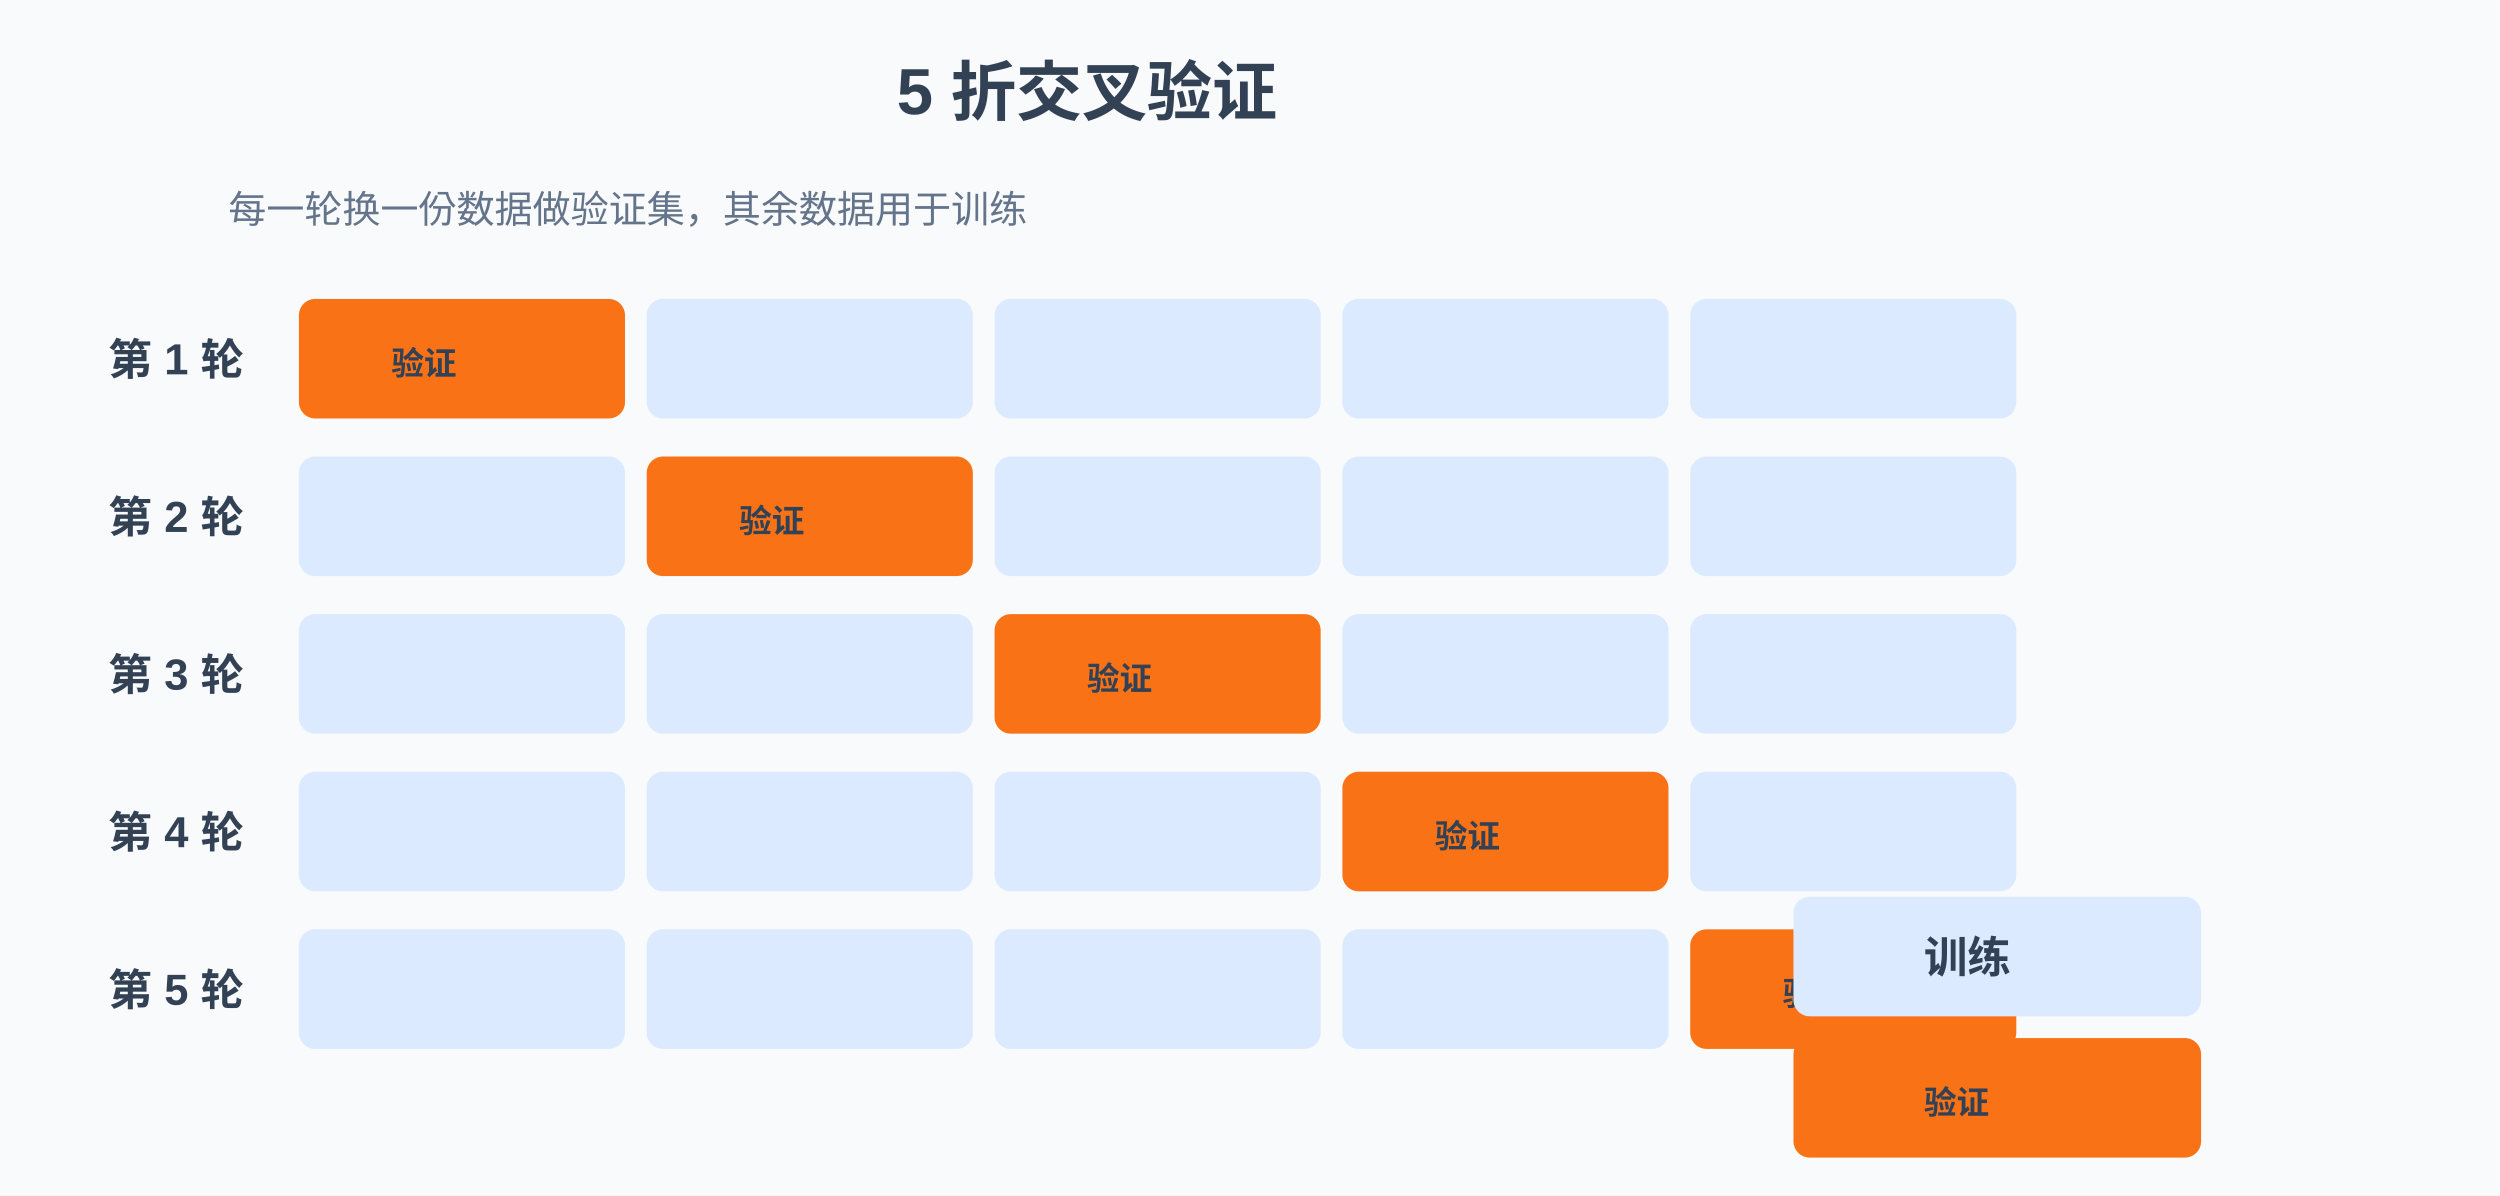
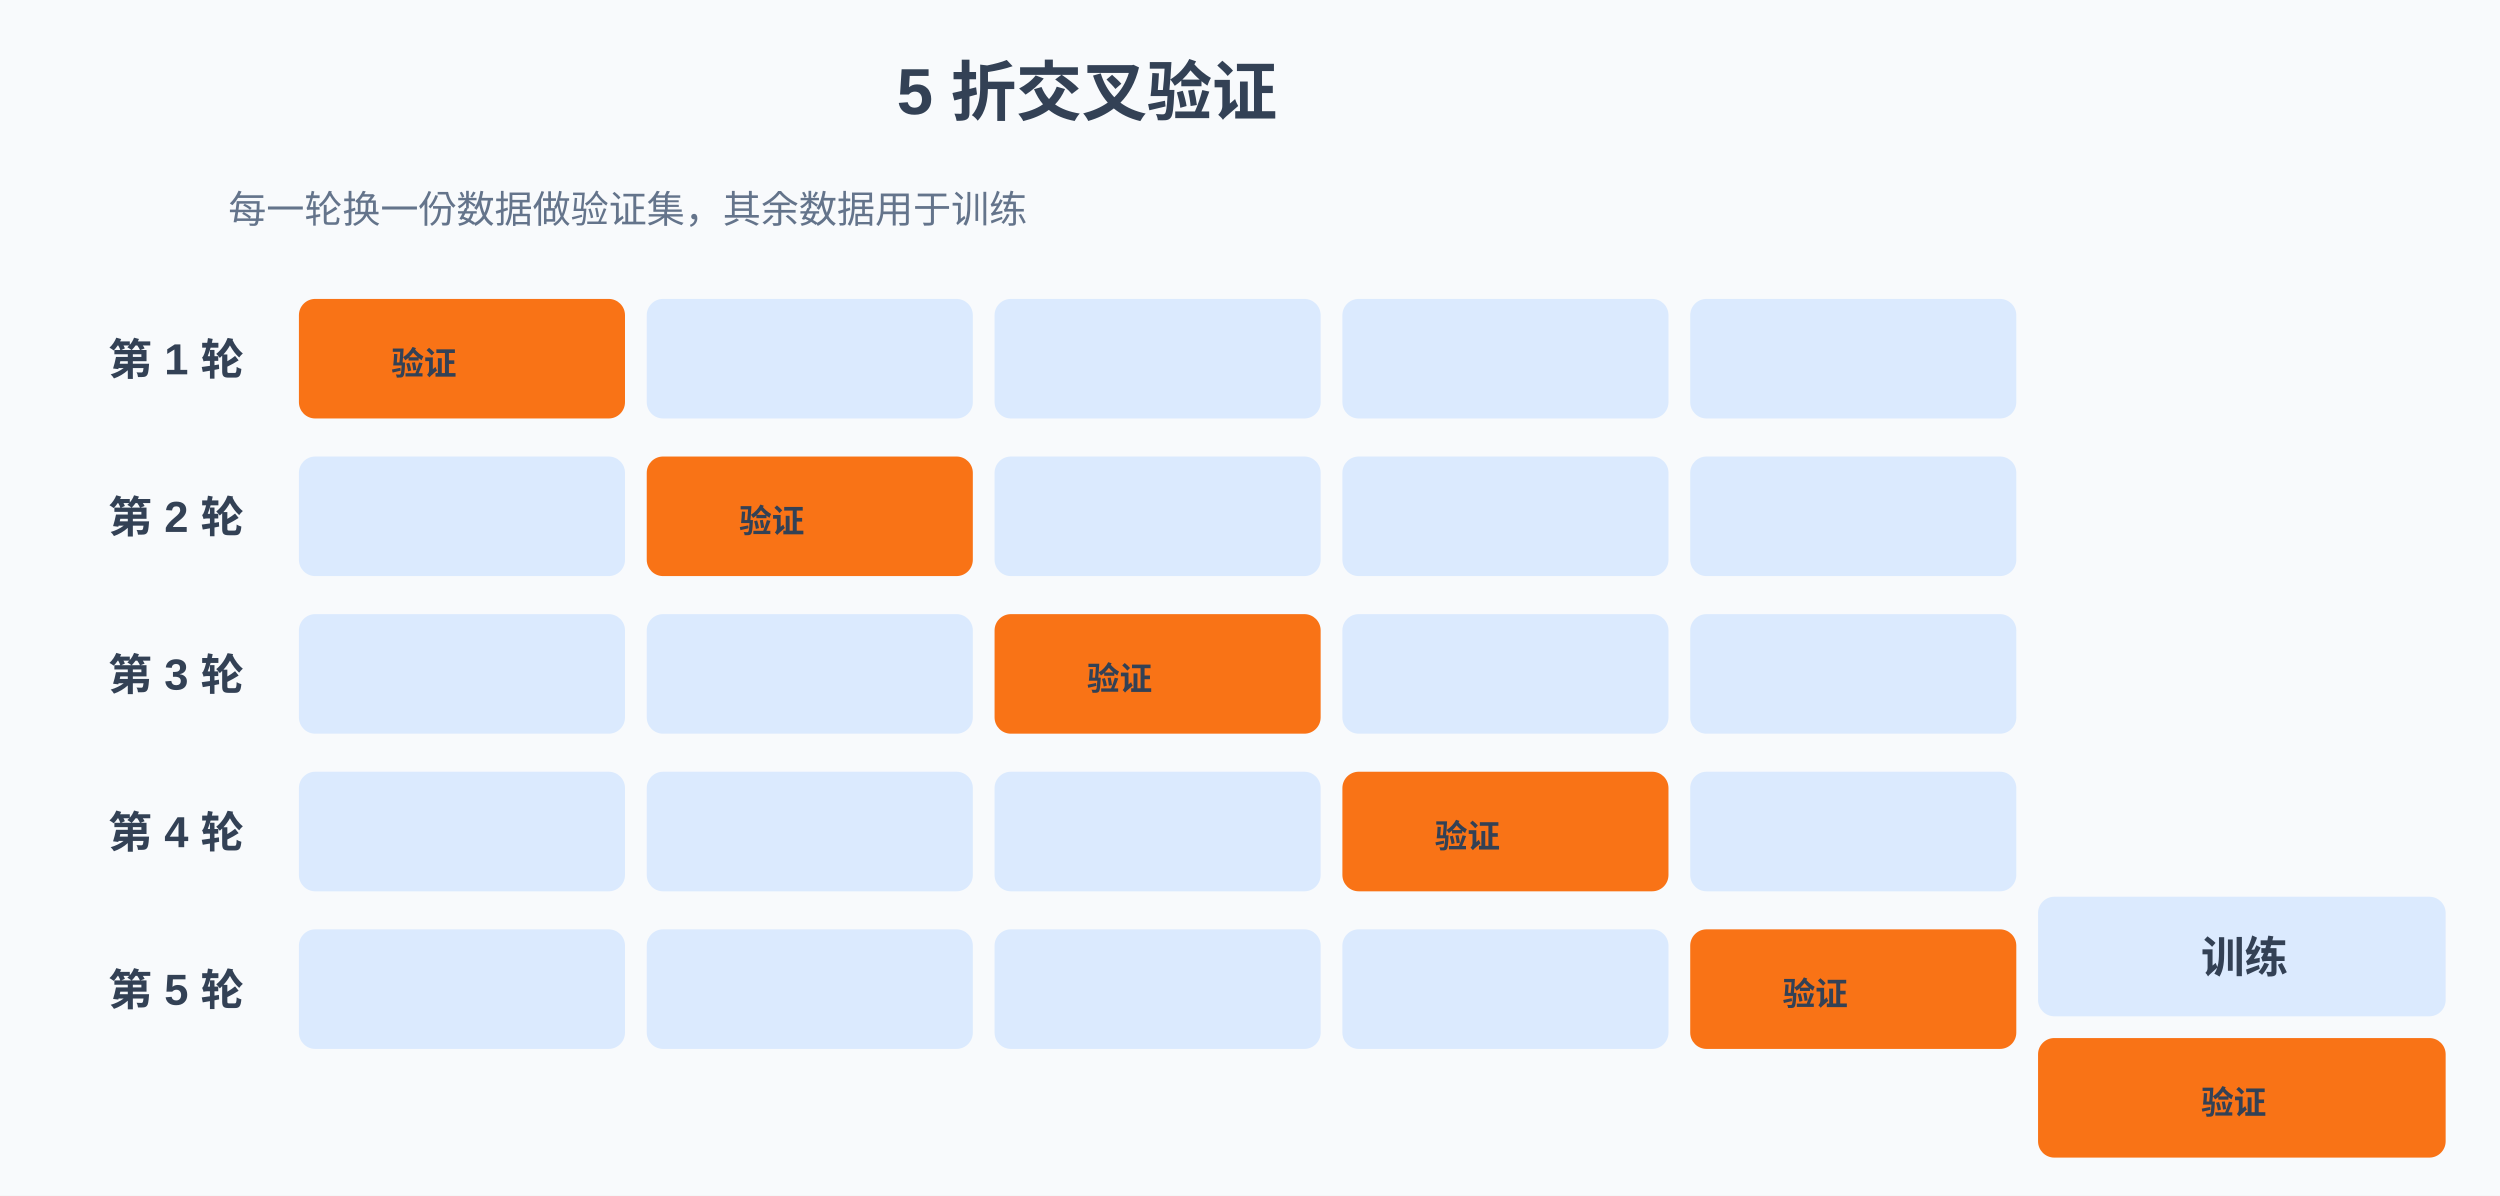
<svg xmlns="http://www.w3.org/2000/svg" width="920" height="440" viewBox="0 0 920 440" role="img" aria-labelledby="title desc">
  <rect width="920" height="440" fill="#f8fafc" />
  <style>
    text { font-family: Arial, sans-serif; fill: #334155; }
    .title { font-size: 24px; font-weight: 700; }
    .label { font-size: 16px; font-weight: 700; }
    .small { font-size: 14px; fill: #64748b; }
  </style>
  <text x="330" y="42" class="title">5 折交叉验证</text>
  <text x="84" y="82" class="small">每一轮换一份数据做验证集，其余数据用于训练</text>
  <g transform="translate(110 110)">
    <g class="row">
      <text x="-70" y="28" class="label">第 1 轮</text>
      <rect x="0" y="0" width="120" height="44" rx="6" fill="#f97316" />
      <text x="34" y="28" fill="#fff" font-weight="700">验证</text>
      <rect x="128" y="0" width="120" height="44" rx="6" fill="#dbeafe" />
      <rect x="256" y="0" width="120" height="44" rx="6" fill="#dbeafe" />
      <rect x="384" y="0" width="120" height="44" rx="6" fill="#dbeafe" />
      <rect x="512" y="0" width="120" height="44" rx="6" fill="#dbeafe" />
    </g>
    <g transform="translate(0 58)">
      <text x="-70" y="28" class="label">第 2 轮</text>
      <rect x="0" y="0" width="120" height="44" rx="6" fill="#dbeafe" />
      <rect x="128" y="0" width="120" height="44" rx="6" fill="#f97316" />
      <text x="162" y="28" fill="#fff" font-weight="700">验证</text>
      <rect x="256" y="0" width="120" height="44" rx="6" fill="#dbeafe" />
      <rect x="384" y="0" width="120" height="44" rx="6" fill="#dbeafe" />
      <rect x="512" y="0" width="120" height="44" rx="6" fill="#dbeafe" />
    </g>
    <g transform="translate(0 116)">
      <text x="-70" y="28" class="label">第 3 轮</text>
      <rect x="0" y="0" width="120" height="44" rx="6" fill="#dbeafe" />
      <rect x="128" y="0" width="120" height="44" rx="6" fill="#dbeafe" />
      <rect x="256" y="0" width="120" height="44" rx="6" fill="#f97316" />
      <text x="290" y="28" fill="#fff" font-weight="700">验证</text>
      <rect x="384" y="0" width="120" height="44" rx="6" fill="#dbeafe" />
      <rect x="512" y="0" width="120" height="44" rx="6" fill="#dbeafe" />
    </g>
    <g transform="translate(0 174)">
      <text x="-70" y="28" class="label">第 4 轮</text>
      <rect x="0" y="0" width="120" height="44" rx="6" fill="#dbeafe" />
      <rect x="128" y="0" width="120" height="44" rx="6" fill="#dbeafe" />
      <rect x="256" y="0" width="120" height="44" rx="6" fill="#dbeafe" />
      <rect x="384" y="0" width="120" height="44" rx="6" fill="#f97316" />
      <text x="418" y="28" fill="#fff" font-weight="700">验证</text>
      <rect x="512" y="0" width="120" height="44" rx="6" fill="#dbeafe" />
    </g>
    <g transform="translate(0 232)">
      <text x="-70" y="28" class="label">第 5 轮</text>
      <rect x="0" y="0" width="120" height="44" rx="6" fill="#dbeafe" />
      <rect x="128" y="0" width="120" height="44" rx="6" fill="#dbeafe" />
      <rect x="256" y="0" width="120" height="44" rx="6" fill="#dbeafe" />
      <rect x="384" y="0" width="120" height="44" rx="6" fill="#dbeafe" />
      <rect x="512" y="0" width="120" height="44" rx="6" fill="#f97316" />
      <text x="546" y="28" fill="#fff" font-weight="700">验证</text>
    </g>
  </g>
-   <rect x="660" y="330" width="150" height="44" rx="6" fill="#dbeafe" />
-   <text x="708" y="358" class="label">训练</text>
-   <rect x="660" y="382" width="150" height="44" rx="6" fill="#f97316" />
-   <text x="708" y="410" fill="#fff" font-weight="700">验证</text>
+   <rect x="750" y="330" width="150" height="44" rx="6" fill="#dbeafe" />
+   <text x="810" y="358" class="label">训练</text>
+   <rect x="750" y="382" width="150" height="44" rx="6" fill="#f97316" />
+   <text x="810" y="410" fill="#fff" font-weight="700">验证</text>
</svg>
